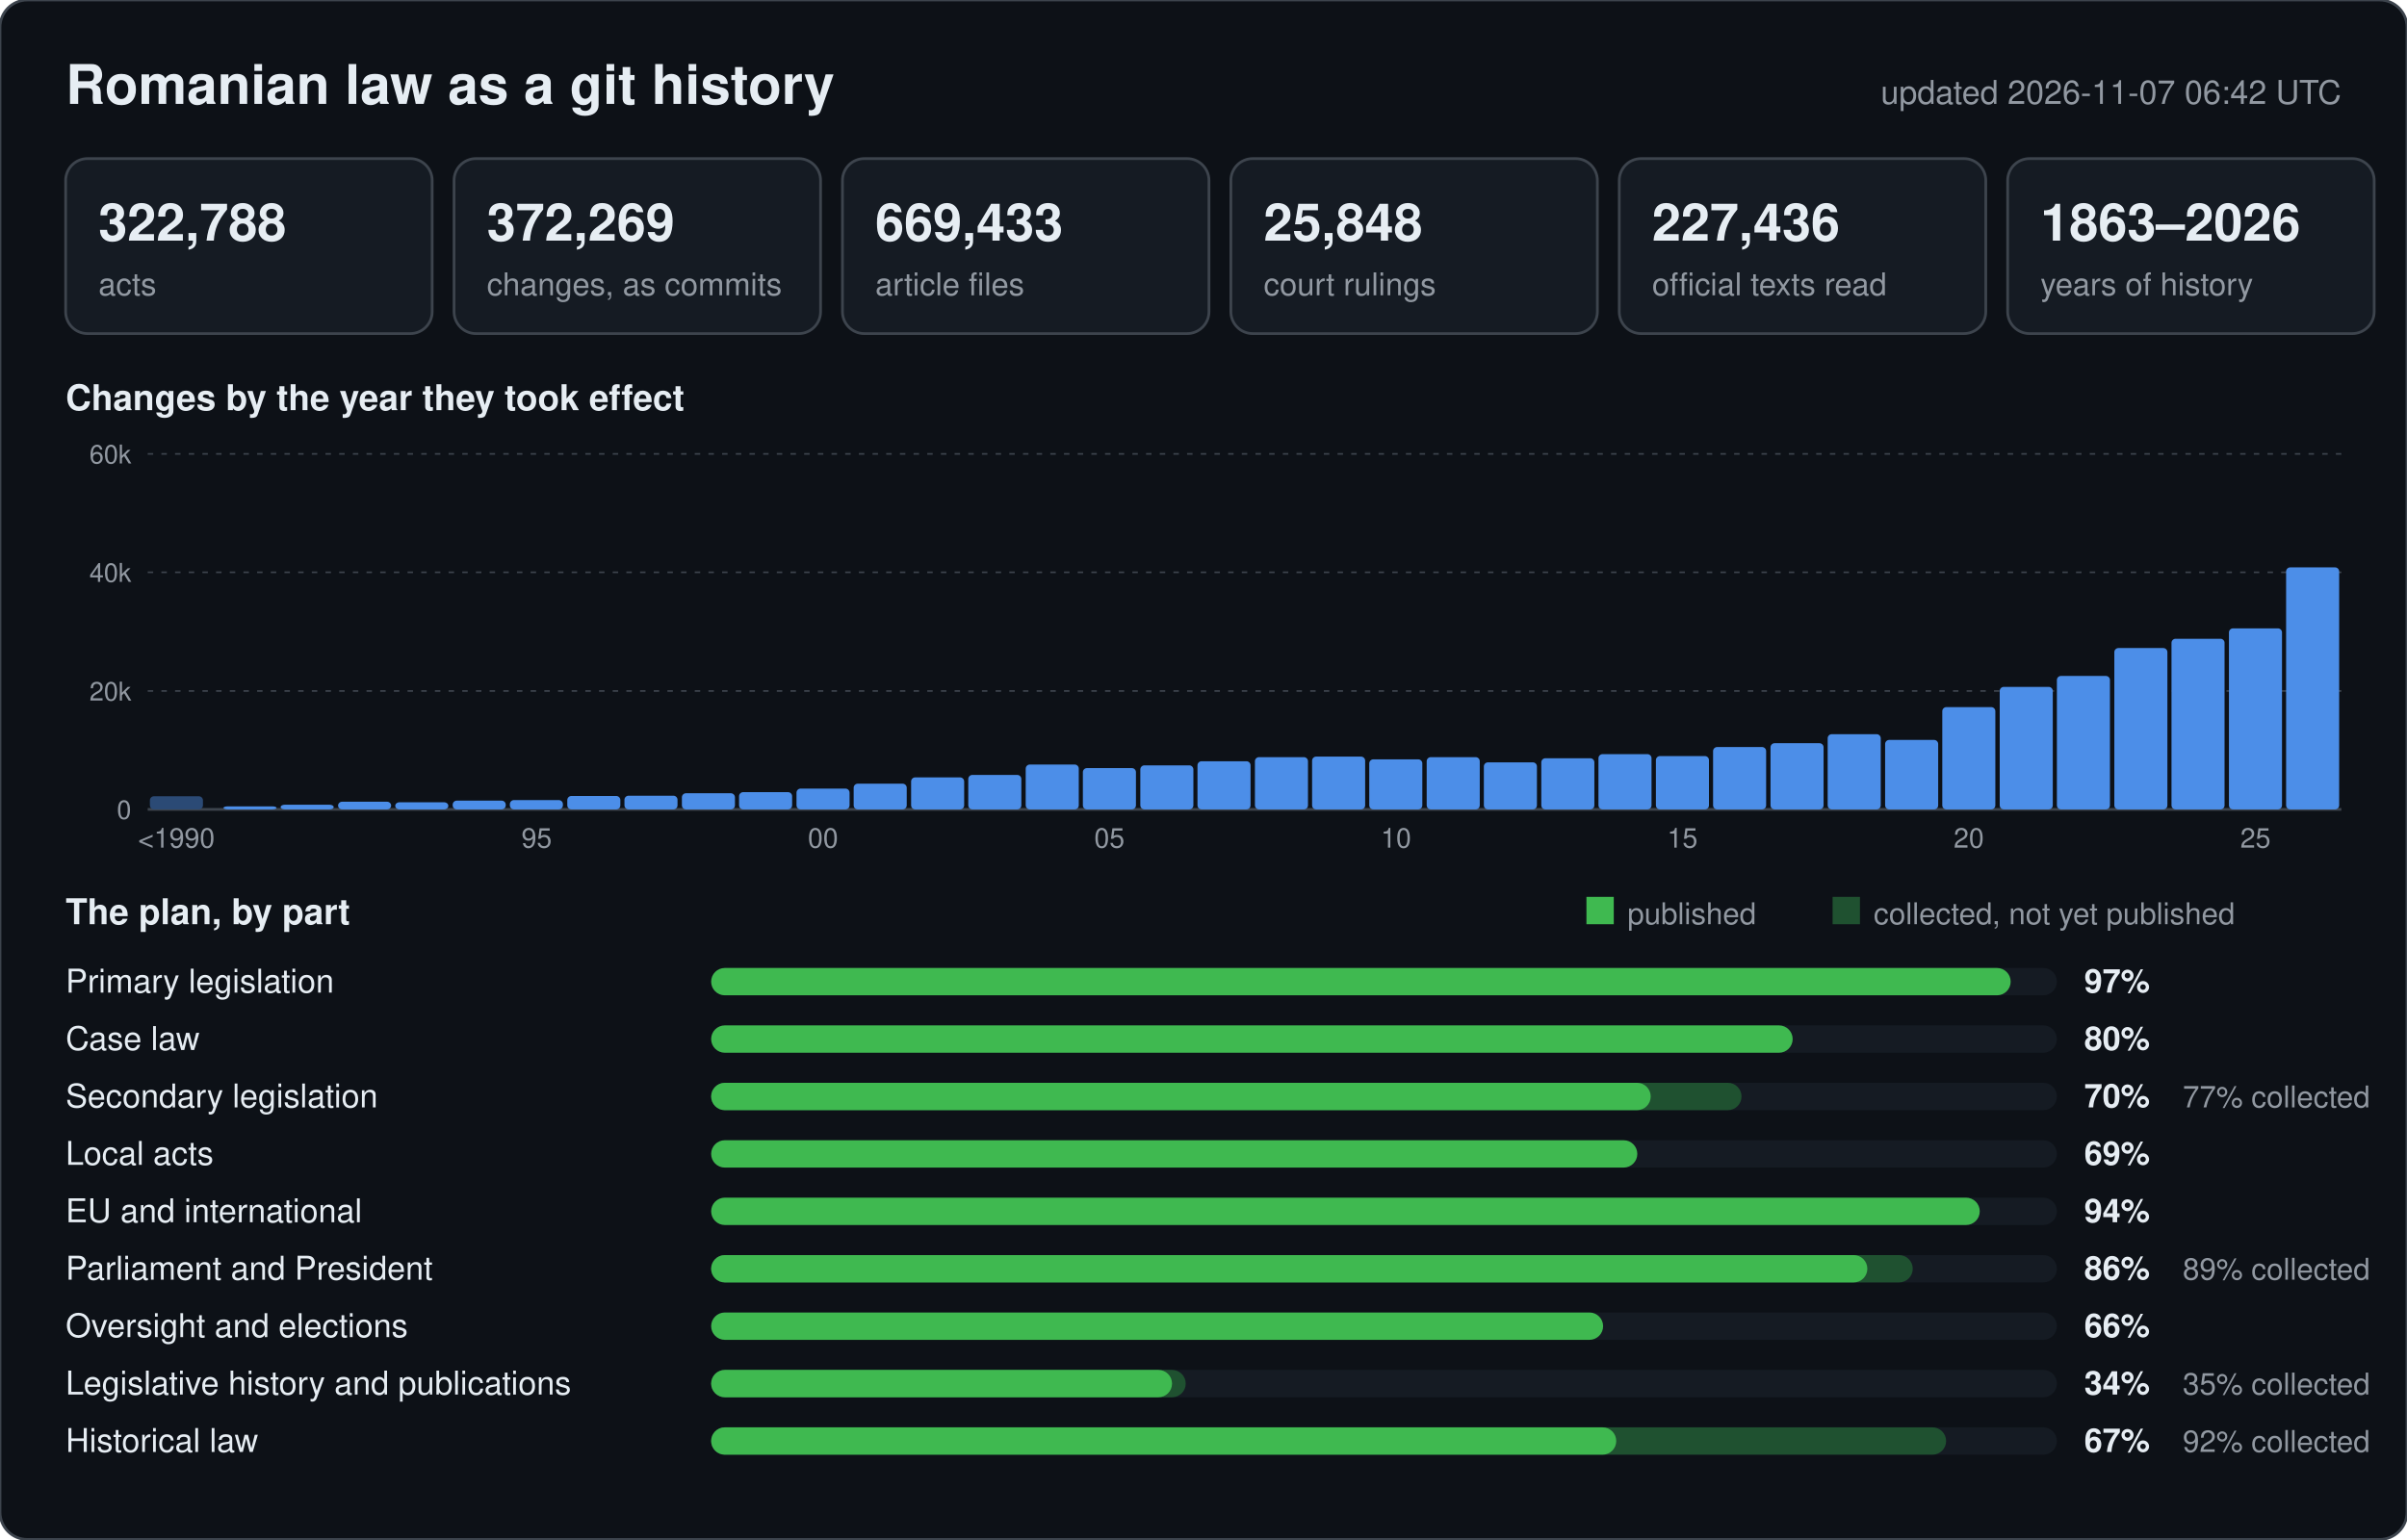
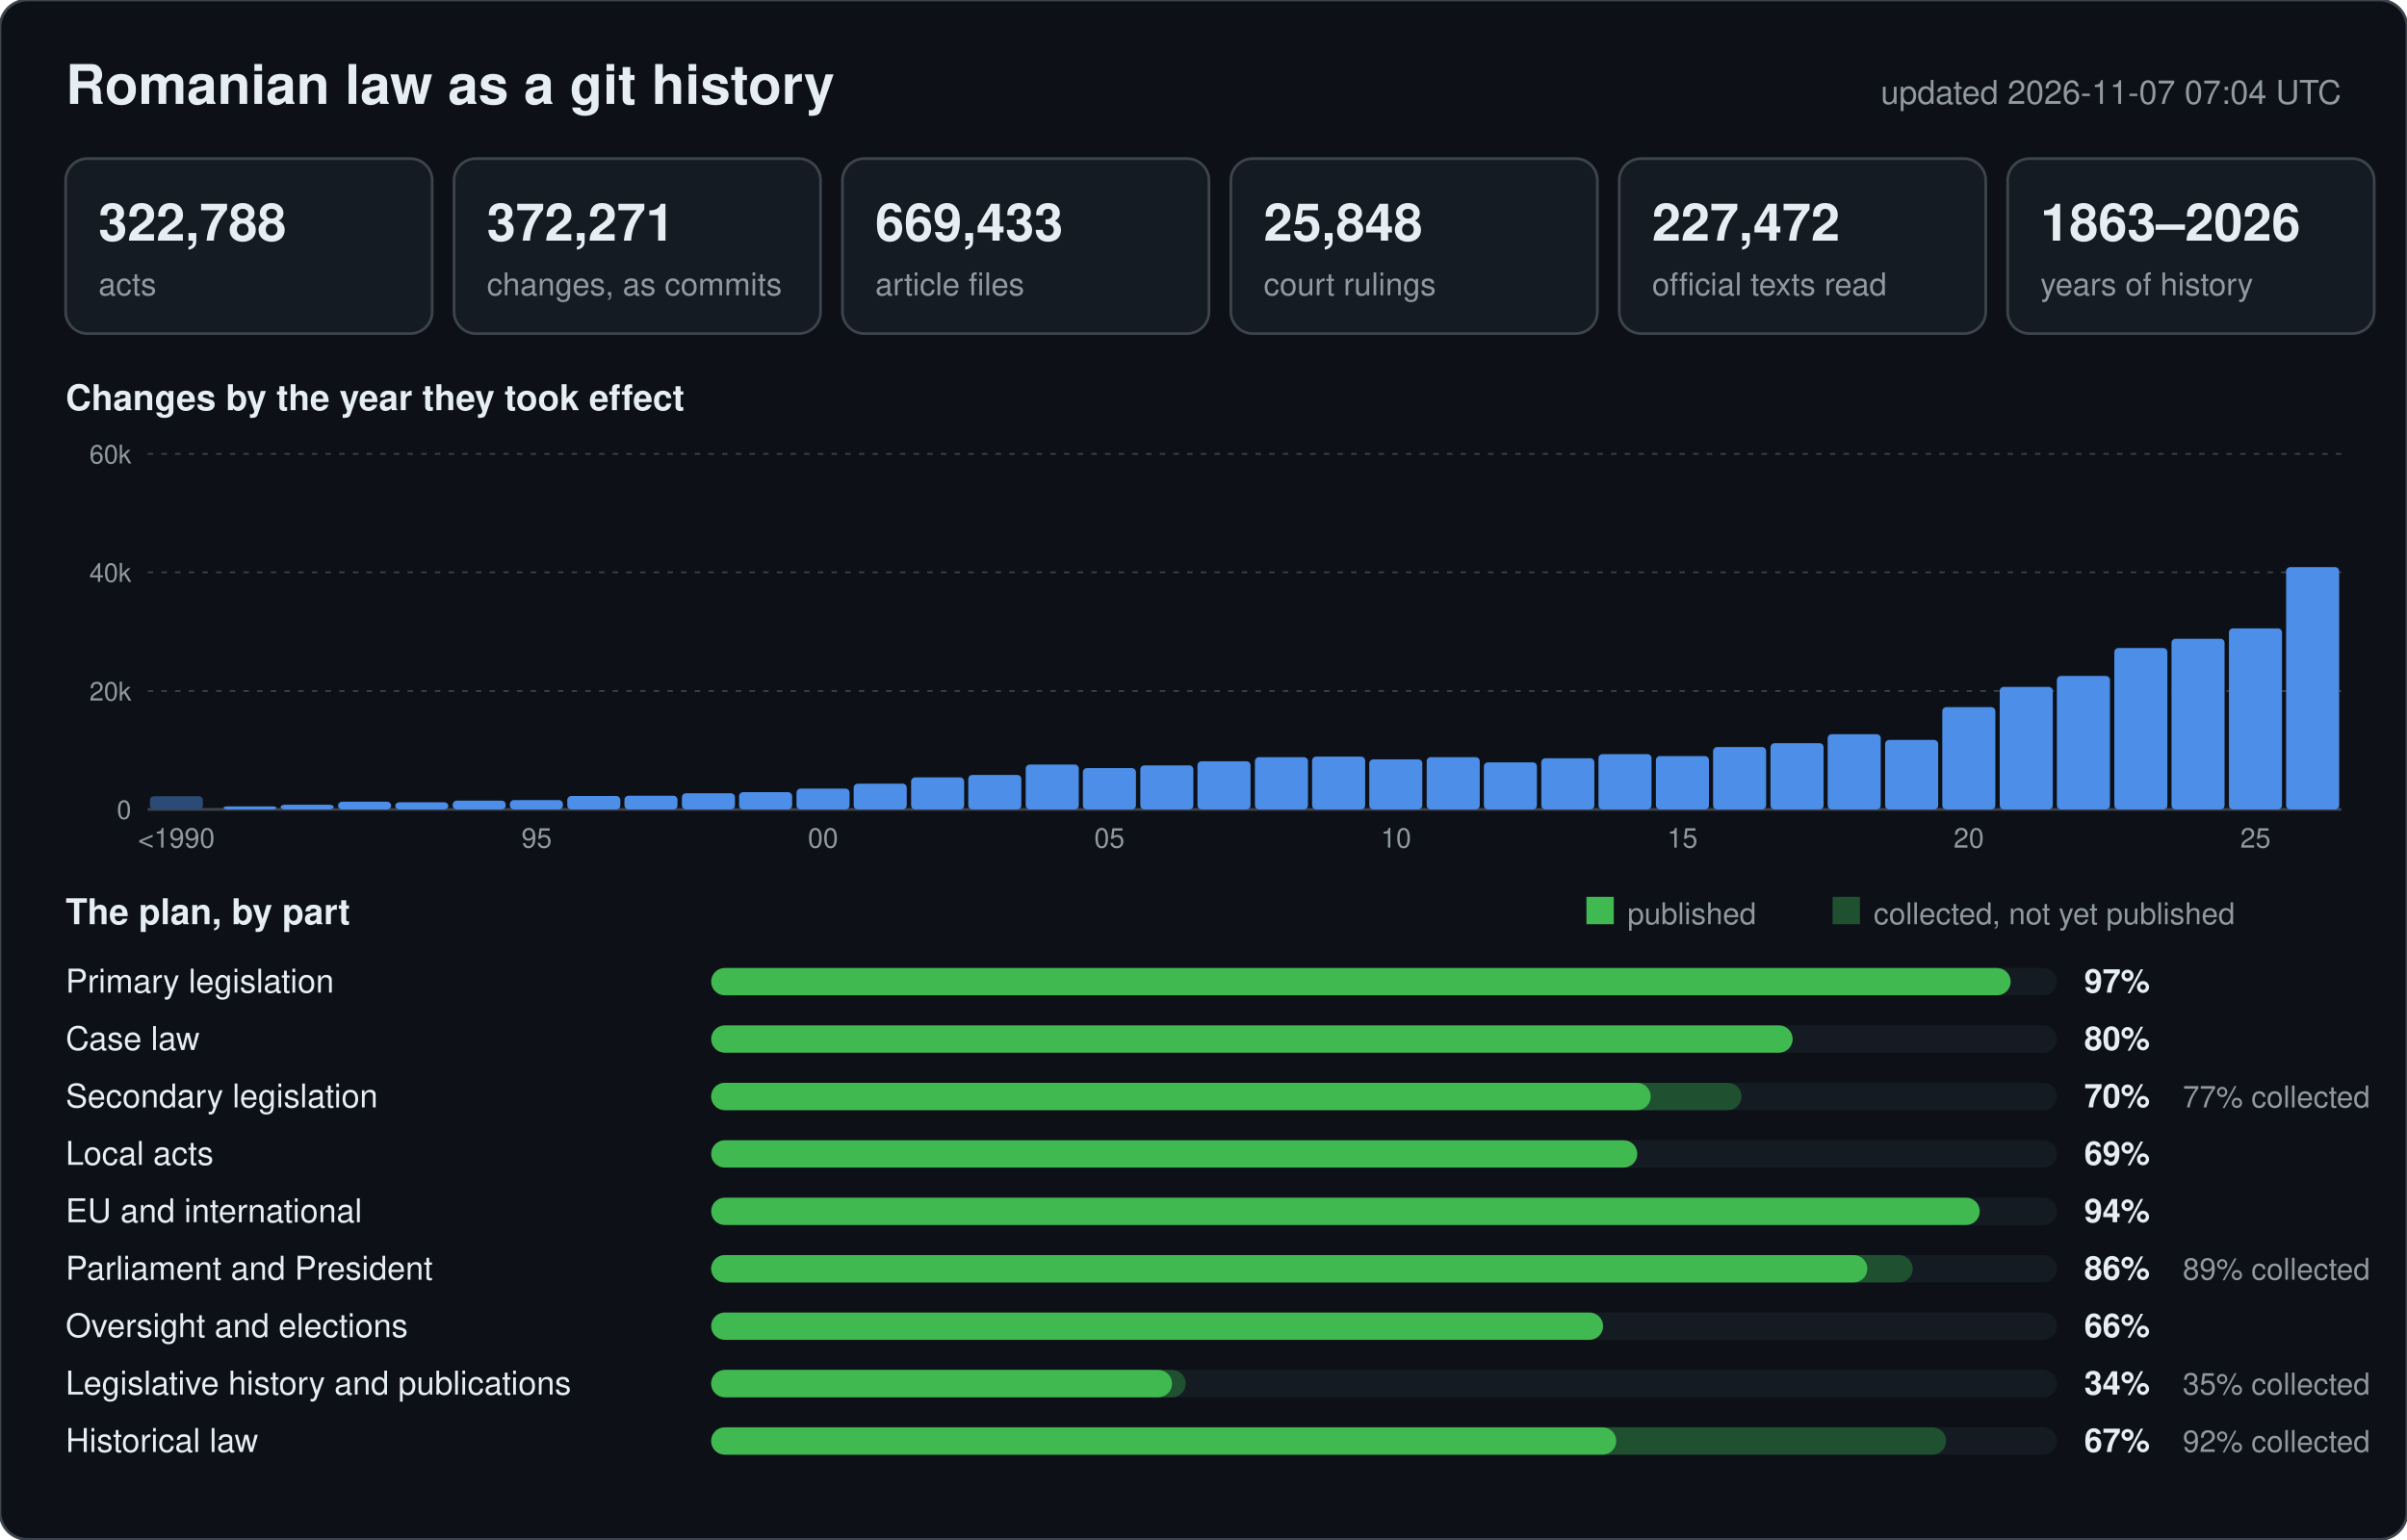
<svg xmlns="http://www.w3.org/2000/svg" width="880" height="563" viewBox="0 0 880 563" font-family="-apple-system,BlinkMacSystemFont,Segoe UI,Helvetica,Arial,sans-serif">
  <rect width="880" height="563" rx="10" fill="#0d1117" stroke="#3d444d" />
  <text x="24" y="38" font-size="20" font-weight="600" fill="#e6edf3">Romanian law as a git history</text>
-   <text x="856" y="38" font-size="12" text-anchor="end" fill="#9198a1">updated 2026-11-07 06:42 UTC</text>
+   <text x="856" y="38" font-size="12" text-anchor="end" fill="#9198a1">updated 2026-11-07 07:04 UTC</text>
  <rect x="24" y="58" width="134" height="64" rx="8" fill="#151b23" stroke="#3d444d" />
  <text x="36" y="88" font-size="19" font-weight="600" fill="#e6edf3">322,788</text>
  <text x="36" y="108" font-size="11.5" fill="#9198a1">acts</text>
  <rect x="166" y="58" width="134" height="64" rx="8" fill="#151b23" stroke="#3d444d" />
-   <text x="178" y="88" font-size="19" font-weight="600" fill="#e6edf3">372,269</text>
+   <text x="178" y="88" font-size="19" font-weight="600" fill="#e6edf3">372,271</text>
  <text x="178" y="108" font-size="11.5" fill="#9198a1">changes, as commits</text>
  <rect x="308" y="58" width="134" height="64" rx="8" fill="#151b23" stroke="#3d444d" />
  <text x="320" y="88" font-size="19" font-weight="600" fill="#e6edf3">669,433</text>
  <text x="320" y="108" font-size="11.5" fill="#9198a1">article files</text>
  <rect x="450" y="58" width="134" height="64" rx="8" fill="#151b23" stroke="#3d444d" />
  <text x="462" y="88" font-size="19" font-weight="600" fill="#e6edf3">25,848</text>
  <text x="462" y="108" font-size="11.5" fill="#9198a1">court rulings</text>
  <rect x="592" y="58" width="134" height="64" rx="8" fill="#151b23" stroke="#3d444d" />
-   <text x="604" y="88" font-size="19" font-weight="600" fill="#e6edf3">227,436</text>
+   <text x="604" y="88" font-size="19" font-weight="600" fill="#e6edf3">227,472</text>
  <text x="604" y="108" font-size="11.5" fill="#9198a1">official texts read</text>
  <rect x="734" y="58" width="134" height="64" rx="8" fill="#151b23" stroke="#3d444d" />
  <text x="746" y="88" font-size="19" font-weight="600" fill="#e6edf3">1863–2026</text>
  <text x="746" y="108" font-size="11.5" fill="#9198a1">years of history</text>
  <text x="24" y="150" font-size="13" font-weight="600" fill="#e6edf3">Changes by the year they took effect</text>
  <line x1="54" y1="296.0" x2="856" y2="296.0" stroke="#3d444d" stroke-width="1" />
  <text x="48" y="299.5" font-size="9.5" text-anchor="end" fill="#9198a1">0</text>
  <line x1="54" y1="252.7" x2="856" y2="252.7" stroke="#3d444d" stroke-width="0.6" stroke-dasharray="2 3" />
  <text x="48" y="256.2" font-size="9.5" text-anchor="end" fill="#9198a1">20k</text>
  <line x1="54" y1="209.3" x2="856" y2="209.3" stroke="#3d444d" stroke-width="0.6" stroke-dasharray="2 3" />
  <text x="48" y="212.8" font-size="9.5" text-anchor="end" fill="#9198a1">40k</text>
  <line x1="54" y1="166.0" x2="856" y2="166.0" stroke="#3d444d" stroke-width="0.6" stroke-dasharray="2 3" />
  <text x="48" y="169.5" font-size="9.5" text-anchor="end" fill="#9198a1">60k</text>
  <rect x="54.8" y="291.2" width="19.4" height="4.8" rx="1.5" fill="#2b4a75" />
  <text x="64.5" y="310" font-size="10" text-anchor="middle" fill="#9198a1">&lt;1990</text>
  <rect x="81.7" y="294.9" width="19.4" height="1.1" rx="1.5" fill="#4c8ee8" />
  <rect x="102.6" y="294.3" width="19.4" height="1.7" rx="1.5" fill="#4c8ee8" />
  <rect x="123.6" y="293.2" width="19.4" height="2.8" rx="1.5" fill="#4c8ee8" />
  <rect x="144.5" y="293.4" width="19.4" height="2.6" rx="1.5" fill="#4c8ee8" />
  <rect x="165.5" y="292.8" width="19.4" height="3.2" rx="1.5" fill="#4c8ee8" />
  <rect x="186.4" y="292.6" width="19.4" height="3.4" rx="1.5" fill="#4c8ee8" />
  <text x="196.2" y="310" font-size="10" text-anchor="middle" fill="#9198a1">95</text>
  <rect x="207.4" y="291.1" width="19.4" height="4.9" rx="1.5" fill="#4c8ee8" />
  <rect x="228.3" y="291.0" width="19.4" height="5.0" rx="1.5" fill="#4c8ee8" />
  <rect x="249.3" y="290.1" width="19.4" height="5.9" rx="1.5" fill="#4c8ee8" />
  <rect x="270.2" y="289.7" width="19.4" height="6.3" rx="1.5" fill="#4c8ee8" />
  <rect x="291.2" y="288.4" width="19.4" height="7.6" rx="1.5" fill="#4c8ee8" />
  <text x="300.9" y="310" font-size="10" text-anchor="middle" fill="#9198a1">00</text>
  <rect x="312.1" y="286.6" width="19.4" height="9.4" rx="1.5" fill="#4c8ee8" />
  <rect x="333.1" y="284.3" width="19.4" height="11.7" rx="1.5" fill="#4c8ee8" />
  <rect x="354.0" y="283.4" width="19.4" height="12.6" rx="1.5" fill="#4c8ee8" />
  <rect x="375.0" y="279.6" width="19.4" height="16.4" rx="1.5" fill="#4c8ee8" />
  <rect x="395.9" y="280.9" width="19.4" height="15.1" rx="1.5" fill="#4c8ee8" />
  <text x="405.6" y="310" font-size="10" text-anchor="middle" fill="#9198a1">05</text>
  <rect x="416.9" y="279.9" width="19.4" height="16.1" rx="1.5" fill="#4c8ee8" />
  <rect x="437.8" y="278.4" width="19.4" height="17.6" rx="1.5" fill="#4c8ee8" />
  <rect x="458.8" y="276.9" width="19.4" height="19.1" rx="1.5" fill="#4c8ee8" />
  <rect x="479.7" y="276.7" width="19.4" height="19.3" rx="1.5" fill="#4c8ee8" />
  <rect x="500.6" y="277.7" width="19.4" height="18.3" rx="1.5" fill="#4c8ee8" />
  <text x="510.4" y="310" font-size="10" text-anchor="middle" fill="#9198a1">10</text>
  <rect x="521.6" y="276.9" width="19.4" height="19.1" rx="1.5" fill="#4c8ee8" />
  <rect x="542.5" y="278.8" width="19.4" height="17.2" rx="1.5" fill="#4c8ee8" />
  <rect x="563.5" y="277.3" width="19.4" height="18.7" rx="1.5" fill="#4c8ee8" />
  <rect x="584.4" y="275.8" width="19.4" height="20.2" rx="1.5" fill="#4c8ee8" />
  <rect x="605.4" y="276.5" width="19.4" height="19.5" rx="1.5" fill="#4c8ee8" />
  <text x="615.1" y="310" font-size="10" text-anchor="middle" fill="#9198a1">15</text>
  <rect x="626.3" y="273.2" width="19.4" height="22.8" rx="1.5" fill="#4c8ee8" />
  <rect x="647.3" y="271.8" width="19.4" height="24.2" rx="1.5" fill="#4c8ee8" />
  <rect x="668.2" y="268.5" width="19.4" height="27.5" rx="1.5" fill="#4c8ee8" />
  <rect x="689.2" y="270.6" width="19.4" height="25.4" rx="1.5" fill="#4c8ee8" />
  <rect x="710.1" y="258.6" width="19.4" height="37.4" rx="1.5" fill="#4c8ee8" />
  <text x="719.8" y="310" font-size="10" text-anchor="middle" fill="#9198a1">20</text>
  <rect x="731.1" y="251.2" width="19.4" height="44.8" rx="1.5" fill="#4c8ee8" />
  <rect x="752.0" y="247.2" width="19.4" height="48.8" rx="1.5" fill="#4c8ee8" />
  <rect x="773.0" y="237.0" width="19.4" height="59.0" rx="1.5" fill="#4c8ee8" />
  <rect x="793.9" y="233.6" width="19.4" height="62.4" rx="1.5" fill="#4c8ee8" />
  <rect x="814.9" y="229.8" width="19.4" height="66.2" rx="1.5" fill="#4c8ee8" />
  <text x="824.6" y="310" font-size="10" text-anchor="middle" fill="#9198a1">25</text>
-   <rect x="835.8" y="207.5" width="19.4" height="88.5" rx="1.5" fill="#4c8ee8" />
+   <rect x="835.8" y="207.4" width="19.4" height="88.6" rx="1.5" fill="#4c8ee8" />
  <text x="24" y="338" font-size="13" font-weight="600" fill="#e6edf3">The plan, by part</text>
  <rect x="580" y="328" width="10" height="10" fill="#3fb950" />
  <text x="595" y="338" font-size="11" fill="#9198a1">published</text>
  <rect x="670" y="328" width="10" height="10" fill="#1f5130" />
  <text x="685" y="338" font-size="11" fill="#9198a1">collected, not yet published</text>
  <text x="24" y="363" font-size="12" fill="#e6edf3">Primary legislation</text>
  <rect x="260" y="354" width="492" height="10" rx="5" fill="#151b23" />
  <rect x="260" y="354" width="475.1" height="10" rx="5" fill="#3fb950" />
  <text x="762" y="363" font-size="12" font-weight="600" fill="#e6edf3">97%</text>
  <text x="24" y="384" font-size="12" fill="#e6edf3">Case law</text>
  <rect x="260" y="375" width="492" height="10" rx="5" fill="#151b23" />
  <rect x="260" y="375" width="395.4" height="10" rx="5" fill="#3fb950" />
  <text x="762" y="384" font-size="12" font-weight="600" fill="#e6edf3">80%</text>
  <text x="24" y="405" font-size="12" fill="#e6edf3">Secondary legislation</text>
  <rect x="260" y="396" width="492" height="10" rx="5" fill="#151b23" />
  <rect x="260" y="396" width="376.7" height="10" rx="5" fill="#1f5130" />
  <rect x="260" y="396" width="343.5" height="10" rx="5" fill="#3fb950" />
  <text x="762" y="405" font-size="12" font-weight="600" fill="#e6edf3">70%</text>
  <text x="798" y="405" font-size="11" fill="#9198a1">77% collected</text>
  <text x="24" y="426" font-size="12" fill="#e6edf3">Local acts</text>
  <rect x="260" y="417" width="492" height="10" rx="5" fill="#151b23" />
  <rect x="260" y="417" width="338.6" height="10" rx="5" fill="#3fb950" />
  <text x="762" y="426" font-size="12" font-weight="600" fill="#e6edf3">69%</text>
  <text x="24" y="447" font-size="12" fill="#e6edf3">EU and international</text>
  <rect x="260" y="438" width="492" height="10" rx="5" fill="#151b23" />
  <rect x="260" y="438" width="463.8" height="10" rx="5" fill="#3fb950" />
  <text x="762" y="447" font-size="12" font-weight="600" fill="#e6edf3">94%</text>
  <text x="24" y="468" font-size="12" fill="#e6edf3">Parliament and President</text>
  <rect x="260" y="459" width="492" height="10" rx="5" fill="#151b23" />
  <rect x="260" y="459" width="439.3" height="10" rx="5" fill="#1f5130" />
  <rect x="260" y="459" width="422.7" height="10" rx="5" fill="#3fb950" />
  <text x="762" y="468" font-size="12" font-weight="600" fill="#e6edf3">86%</text>
  <text x="798" y="468" font-size="11" fill="#9198a1">89% collected</text>
  <text x="24" y="489" font-size="12" fill="#e6edf3">Oversight and elections</text>
  <rect x="260" y="480" width="492" height="10" rx="5" fill="#151b23" />
  <rect x="260" y="480" width="326.1" height="10" rx="5" fill="#3fb950" />
  <text x="762" y="489" font-size="12" font-weight="600" fill="#e6edf3">66%</text>
  <text x="24" y="510" font-size="12" fill="#e6edf3">Legislative history and publications</text>
  <rect x="260" y="501" width="492" height="10" rx="5" fill="#151b23" />
  <rect x="260" y="501" width="173.5" height="10" rx="5" fill="#1f5130" />
  <rect x="260" y="501" width="168.5" height="10" rx="5" fill="#3fb950" />
  <text x="762" y="510" font-size="12" font-weight="600" fill="#e6edf3">34%</text>
  <text x="798" y="510" font-size="11" fill="#9198a1">35% collected</text>
  <text x="24" y="531" font-size="12" fill="#e6edf3">Historical law</text>
  <rect x="260" y="522" width="492" height="10" rx="5" fill="#151b23" />
  <rect x="260" y="522" width="451.5" height="10" rx="5" fill="#1f5130" />
  <rect x="260" y="522" width="330.9" height="10" rx="5" fill="#3fb950" />
  <text x="762" y="531" font-size="12" font-weight="600" fill="#e6edf3">67%</text>
  <text x="798" y="531" font-size="11" fill="#9198a1">92% collected</text>
</svg>
